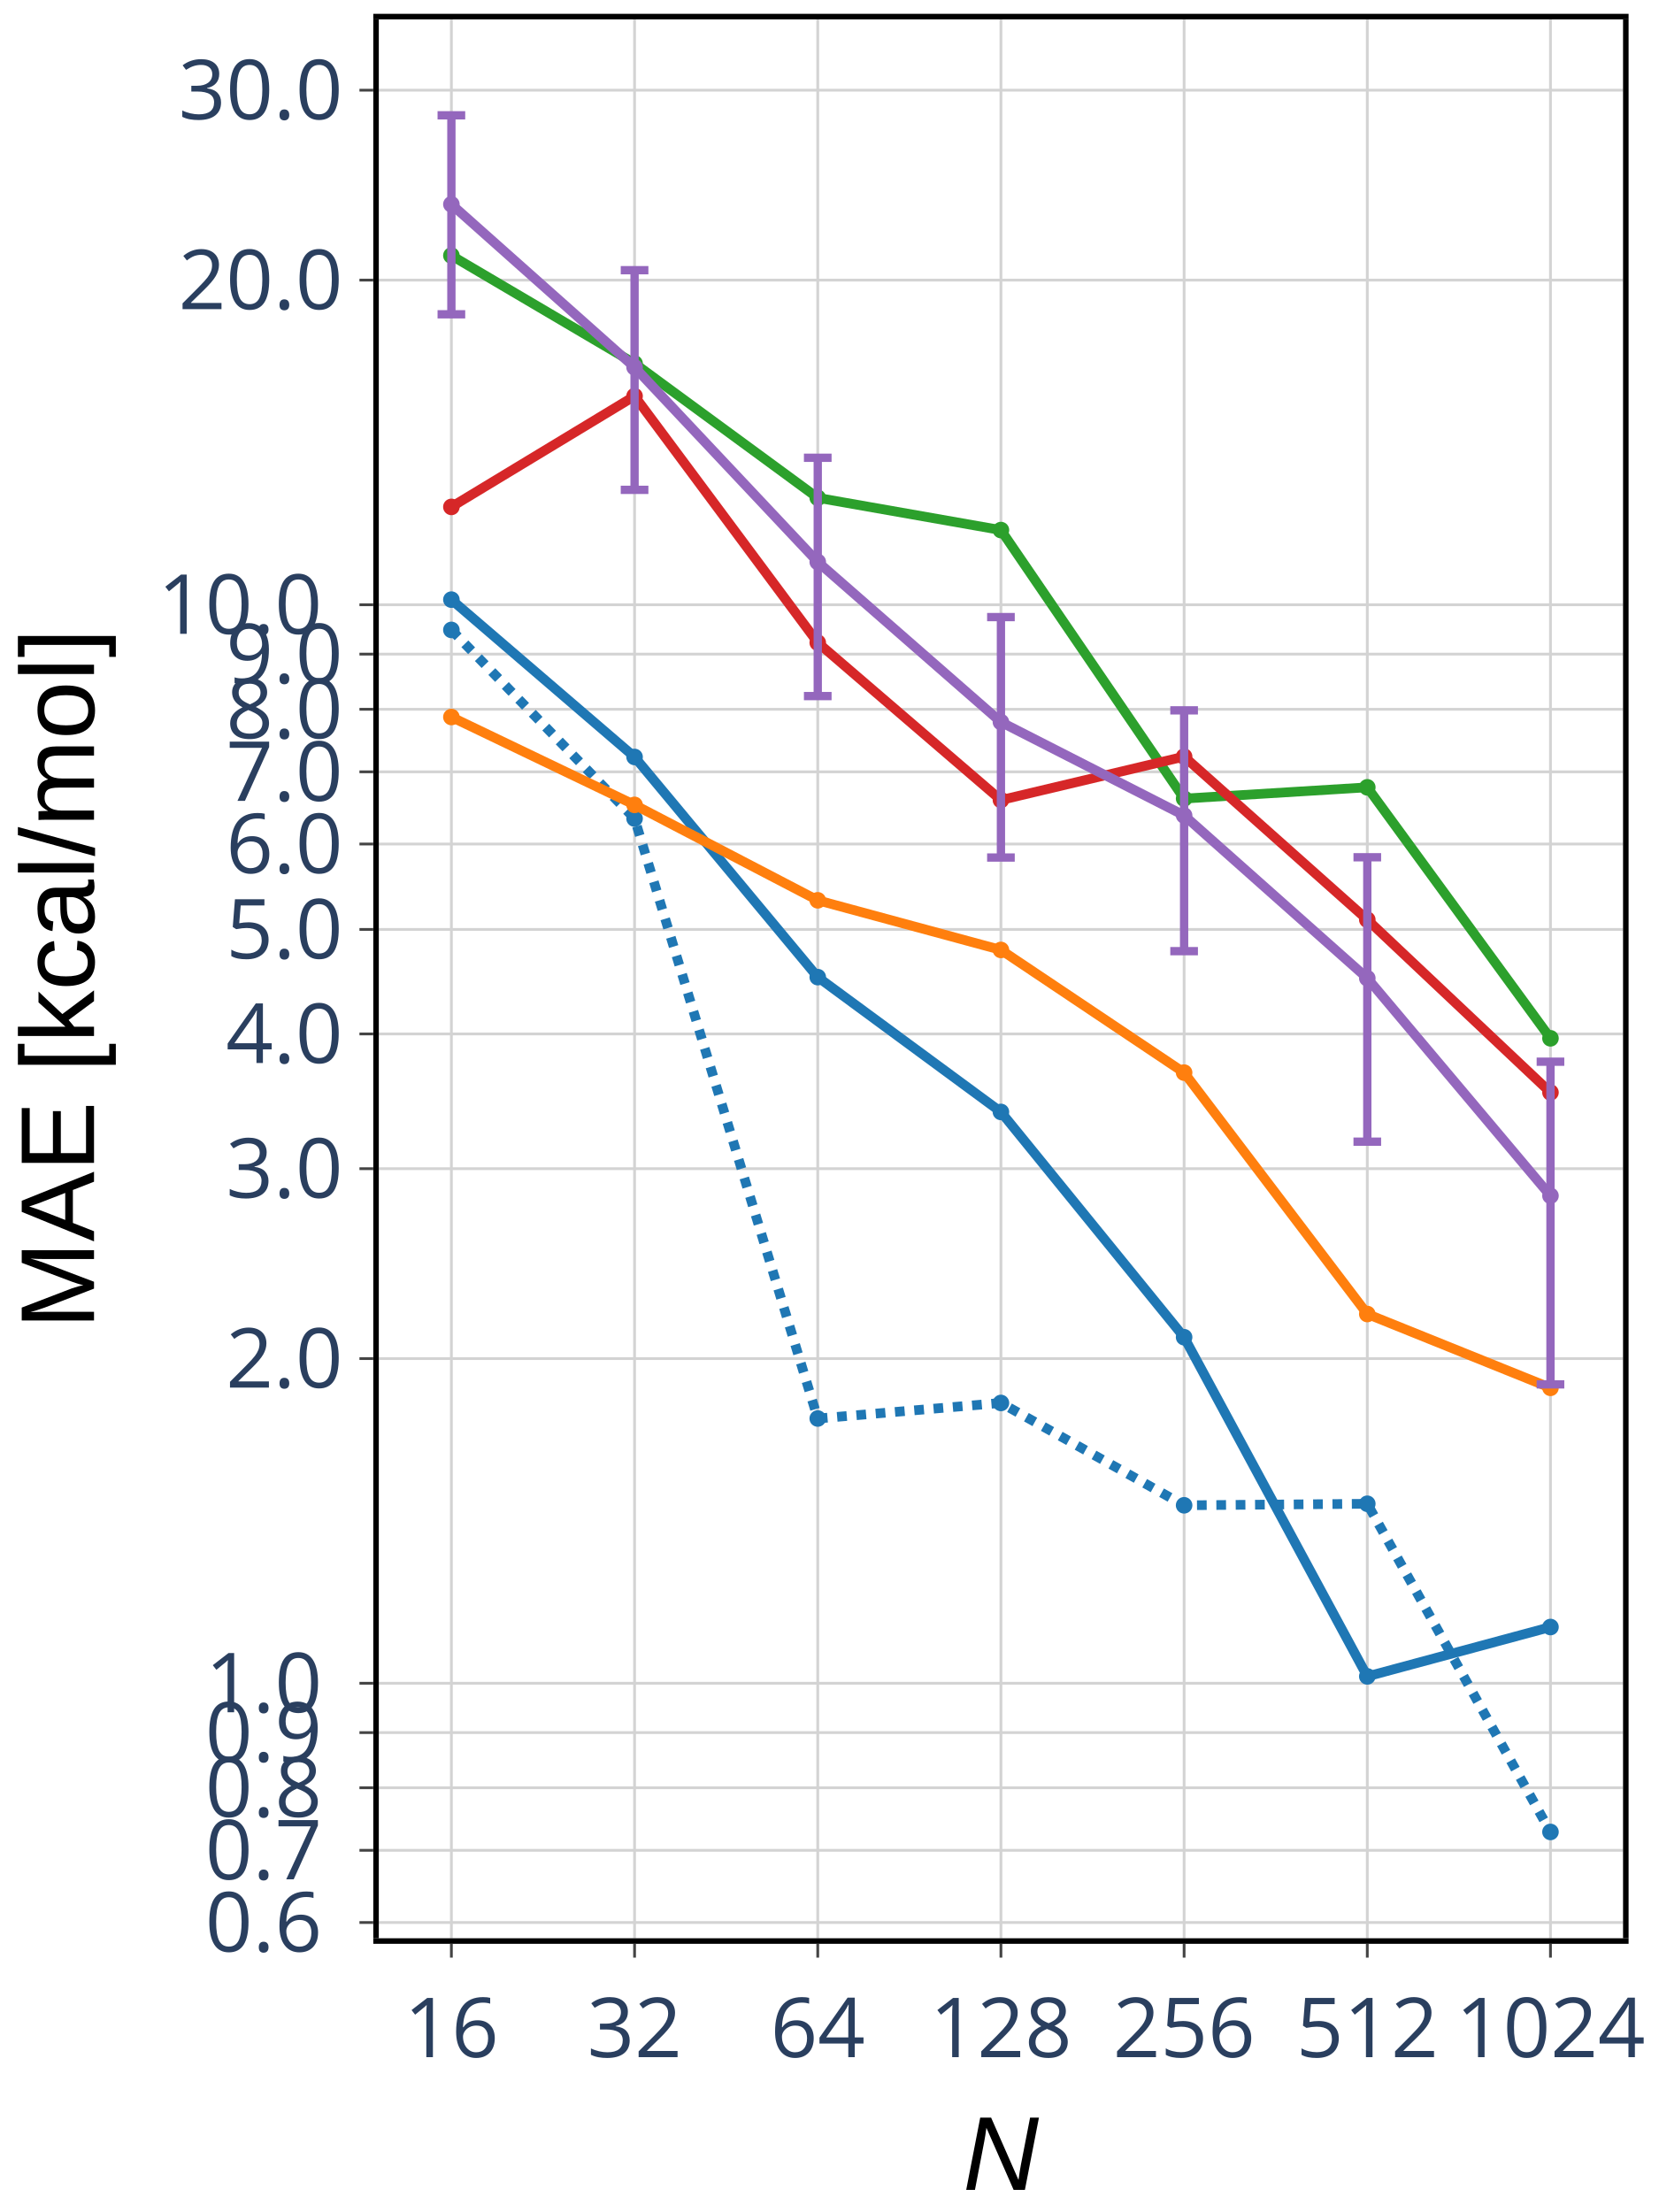
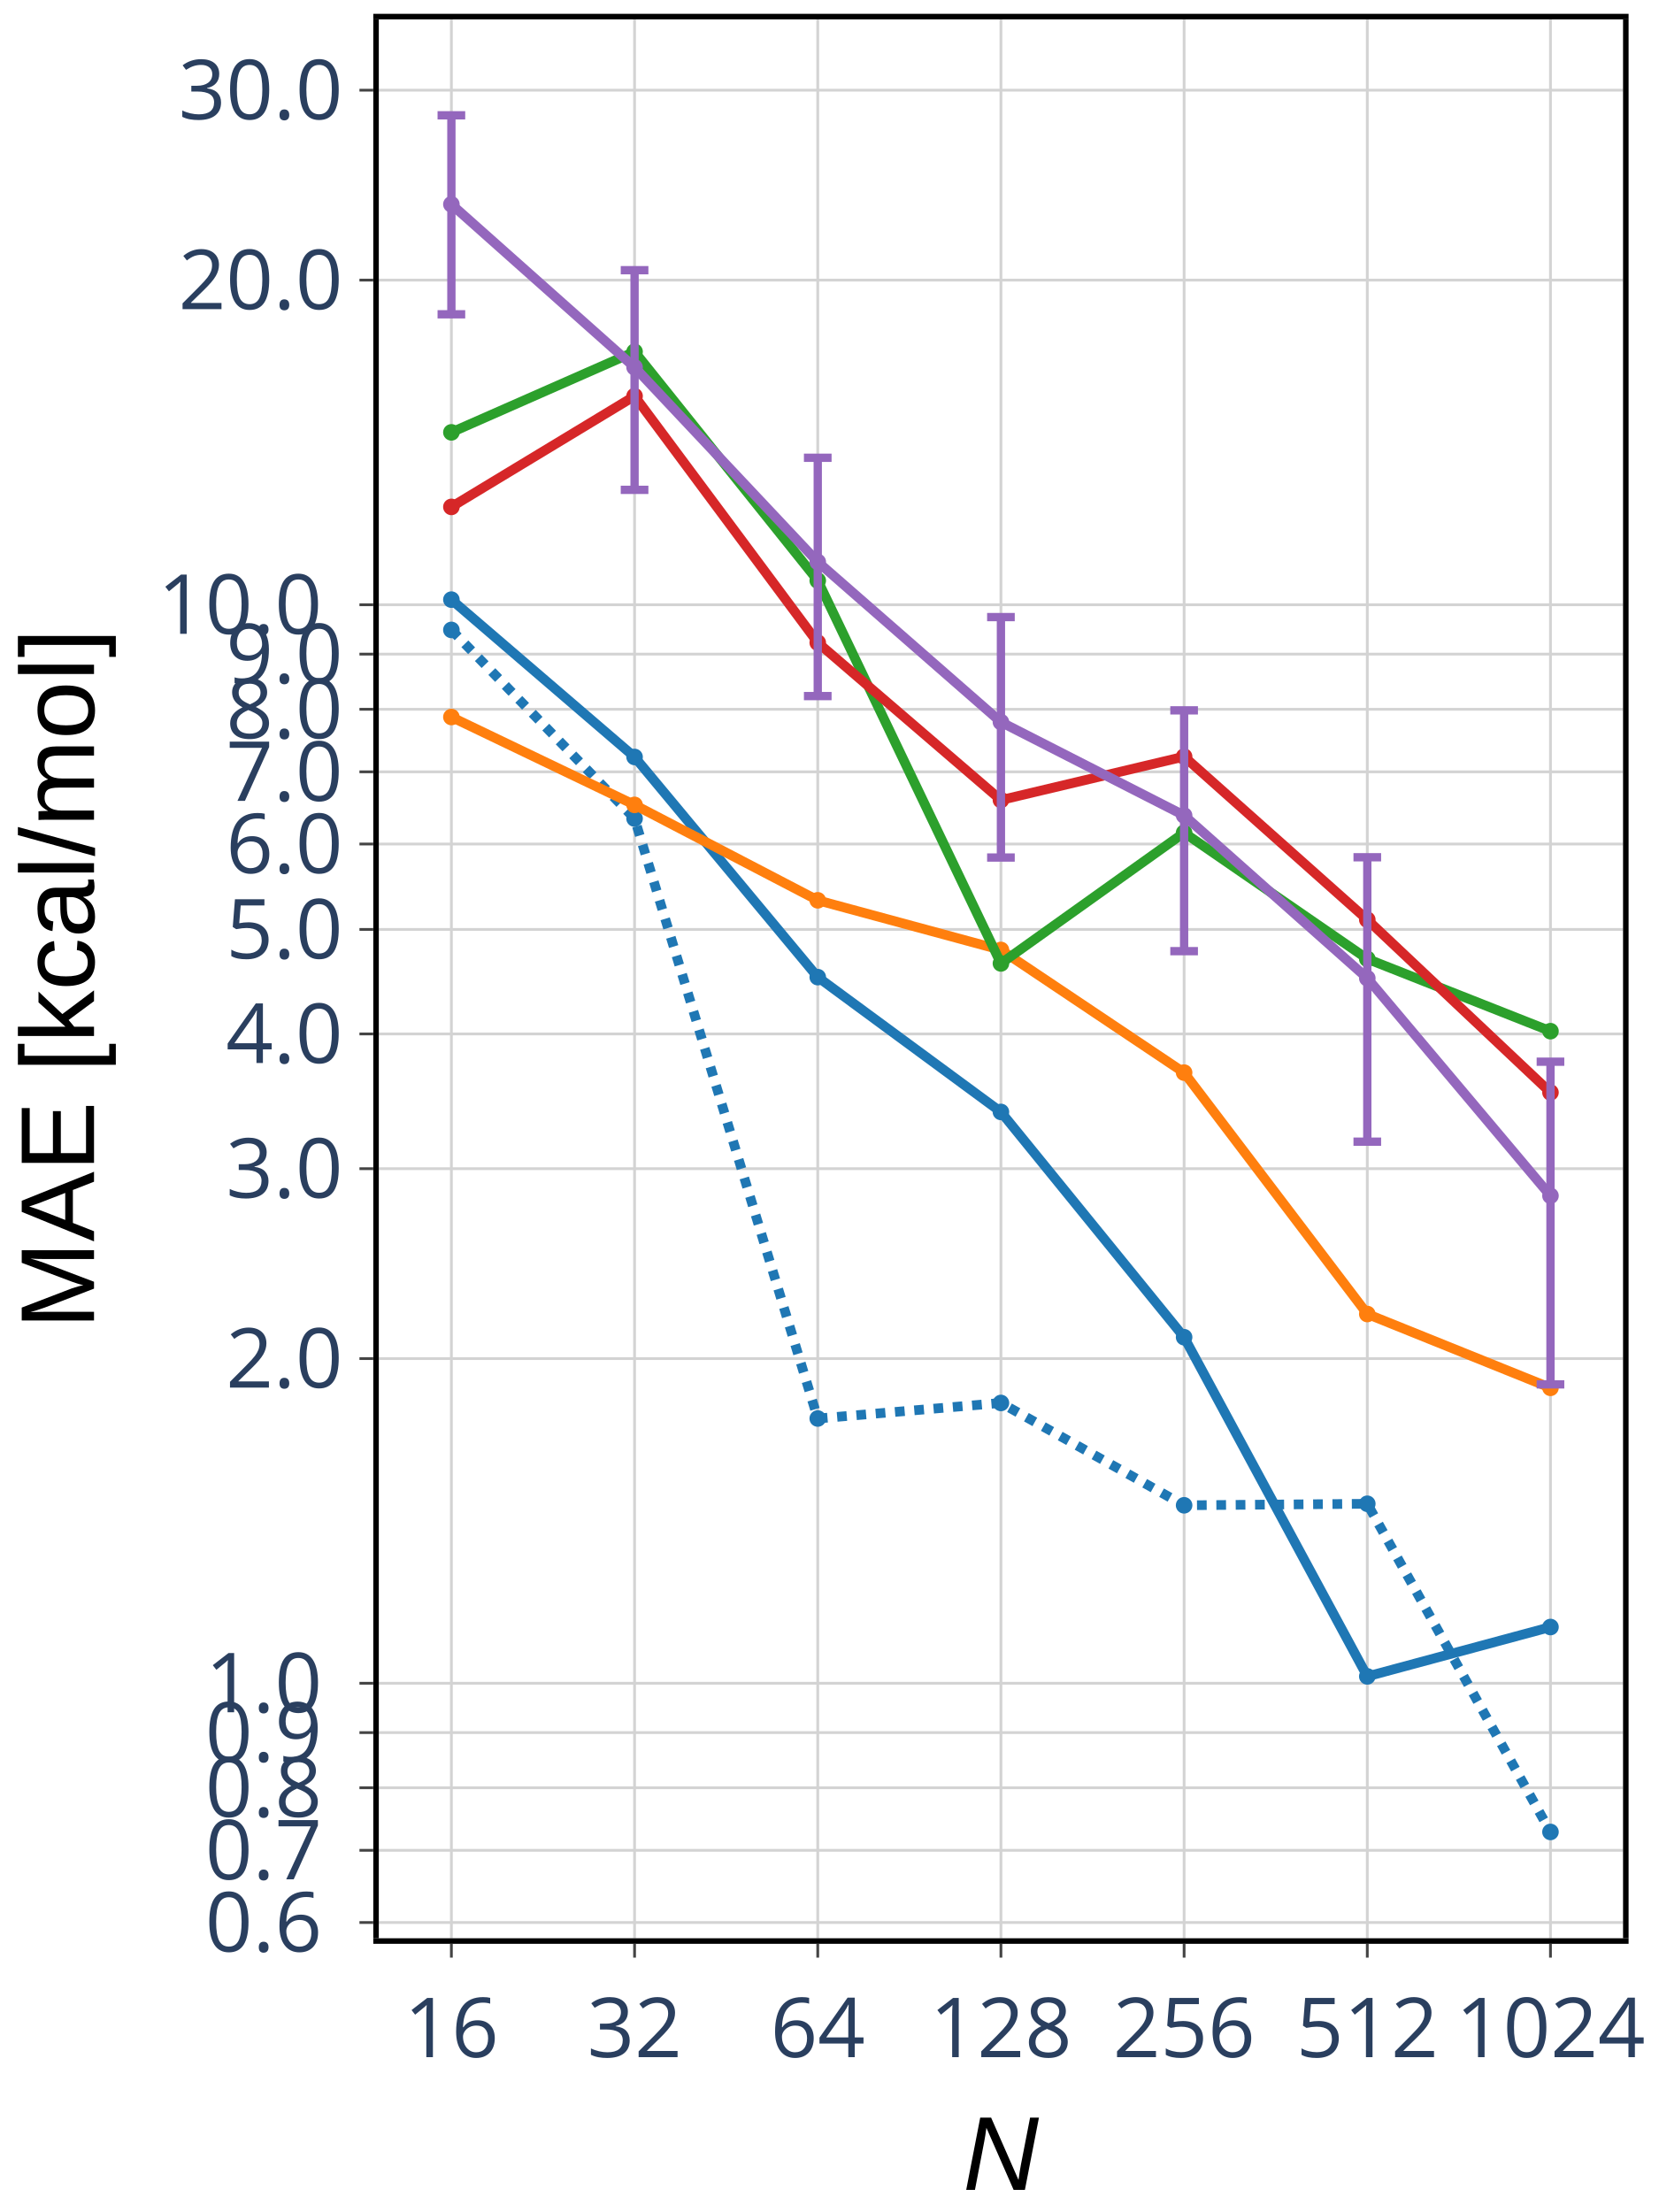
<svg xmlns="http://www.w3.org/2000/svg" class="main-svg" width="600" height="800" style="" viewBox="0 0 600 800">
  <rect x="0" y="0" width="600" height="800" style="fill: rgb(255, 255, 255); fill-opacity: 1;" />
-   <defs id="defs-62448c">
+   <defs id="defs-9148d6">
    <g class="clips">
-       <clipPath id="clip62448cxyplot" class="plotclip">
+       <clipPath id="clip9148d6xyplot" class="plotclip">
        <rect width="450" height="694" />
      </clipPath>
-       <clipPath class="axesclip" id="clip62448cx">
+       <clipPath class="axesclip" id="clip9148d6x">
        <rect x="137" y="0" width="450" height="800" />
      </clipPath>
-       <clipPath class="axesclip" id="clip62448cy">
+       <clipPath class="axesclip" id="clip9148d6y">
        <rect x="0" y="7" width="600" height="694" />
      </clipPath>
-       <clipPath class="axesclip" id="clip62448cxy">
+       <clipPath class="axesclip" id="clip9148d6xy">
        <rect x="137" y="7" width="450" height="694" />
      </clipPath>
    </g>
    <g class="gradients" />
    <g class="patterns" />
  </defs>
  <g class="bglayer" />
  <g class="layer-below">
    <g class="imagelayer" />
    <g class="shapelayer" />
  </g>
  <g class="cartesianlayer">
    <g class="subplot xy">
      <g class="layer-subplot">
        <g class="shapelayer" />
        <g class="imagelayer" />
      </g>
      <g class="minor-gridlayer">
        <g class="x" />
        <g class="y" />
      </g>
      <g class="gridlayer">
        <g class="x">
          <path class="xgrid crisp" transform="translate(163.25,0)" d="M0,7v694" style="stroke: rgb(211, 211, 211); stroke-opacity: 1; stroke-width: 1px;" />
          <path class="xgrid crisp" transform="translate(229.5,0)" d="M0,7v694" style="stroke: rgb(211, 211, 211); stroke-opacity: 1; stroke-width: 1px;" />
          <path class="xgrid crisp" transform="translate(295.75,0)" d="M0,7v694" style="stroke: rgb(211, 211, 211); stroke-opacity: 1; stroke-width: 1px;" />
          <path class="xgrid crisp" transform="translate(362,0)" d="M0,7v694" style="stroke: rgb(211, 211, 211); stroke-opacity: 1; stroke-width: 1px;" />
          <path class="xgrid crisp" transform="translate(428.25,0)" d="M0,7v694" style="stroke: rgb(211, 211, 211); stroke-opacity: 1; stroke-width: 1px;" />
          <path class="xgrid crisp" transform="translate(494.5,0)" d="M0,7v694" style="stroke: rgb(211, 211, 211); stroke-opacity: 1; stroke-width: 1px;" />
          <path class="xgrid crisp" transform="translate(560.75,0)" d="M0,7v694" style="stroke: rgb(211, 211, 211); stroke-opacity: 1; stroke-width: 1px;" />
        </g>
        <g class="y">
          <path class="ygrid crisp" transform="translate(0,695.3)" d="M137,0h450" style="stroke: rgb(211, 211, 211); stroke-opacity: 1; stroke-width: 1px;" />
          <path class="ygrid crisp" transform="translate(0,669.19)" d="M137,0h450" style="stroke: rgb(211, 211, 211); stroke-opacity: 1; stroke-width: 1px;" />
          <path class="ygrid crisp" transform="translate(0,646.57)" d="M137,0h450" style="stroke: rgb(211, 211, 211); stroke-opacity: 1; stroke-width: 1px;" />
          <path class="ygrid crisp" transform="translate(0,626.62)" d="M137,0h450" style="stroke: rgb(211, 211, 211); stroke-opacity: 1; stroke-width: 1px;" />
          <path class="ygrid crisp" transform="translate(0,608.77)" d="M137,0h450" style="stroke: rgb(211, 211, 211); stroke-opacity: 1; stroke-width: 1px;" />
          <path class="ygrid crisp" transform="translate(0,491.35)" d="M137,0h450" style="stroke: rgb(211, 211, 211); stroke-opacity: 1; stroke-width: 1px;" />
          <path class="ygrid crisp" transform="translate(0,422.67)" d="M137,0h450" style="stroke: rgb(211, 211, 211); stroke-opacity: 1; stroke-width: 1px;" />
          <path class="ygrid crisp" transform="translate(0,373.94)" d="M137,0h450" style="stroke: rgb(211, 211, 211); stroke-opacity: 1; stroke-width: 1px;" />
          <path class="ygrid crisp" transform="translate(0,336.14)" d="M137,0h450" style="stroke: rgb(211, 211, 211); stroke-opacity: 1; stroke-width: 1px;" />
          <path class="ygrid crisp" transform="translate(0,305.25)" d="M137,0h450" style="stroke: rgb(211, 211, 211); stroke-opacity: 1; stroke-width: 1px;" />
          <path class="ygrid crisp" transform="translate(0,279.14)" d="M137,0h450" style="stroke: rgb(211, 211, 211); stroke-opacity: 1; stroke-width: 1px;" />
          <path class="ygrid crisp" transform="translate(0,256.52)" d="M137,0h450" style="stroke: rgb(211, 211, 211); stroke-opacity: 1; stroke-width: 1px;" />
          <path class="ygrid crisp" transform="translate(0,236.57)" d="M137,0h450" style="stroke: rgb(211, 211, 211); stroke-opacity: 1; stroke-width: 1px;" />
          <path class="ygrid crisp" transform="translate(0,218.72)" d="M137,0h450" style="stroke: rgb(211, 211, 211); stroke-opacity: 1; stroke-width: 1px;" />
          <path class="ygrid crisp" transform="translate(0,101.31)" d="M137,0h450" style="stroke: rgb(211, 211, 211); stroke-opacity: 1; stroke-width: 1px;" />
          <path class="ygrid crisp" transform="translate(0,32.62)" d="M137,0h450" style="stroke: rgb(211, 211, 211); stroke-opacity: 1; stroke-width: 1px;" />
        </g>
      </g>
      <g class="zerolinelayer" />
      <path class="xlines-below" />
      <path class="ylines-below" />
      <g class="overlines-below" />
      <g class="xaxislayer-below" />
      <g class="yaxislayer-below" />
      <g class="overaxes-below" />
-       <g class="plot" transform="translate(137,7)" clip-path="url(#clip62448cxyplot)">
+       <g class="plot" transform="translate(137,7)" clip-path="url(#clip9148d6xyplot)">
        <g class="scatterlayer mlayer">
-           <g class="trace scatter trace2827f0" style="stroke-miterlimit: 2; opacity: 1;">
+           <g class="trace scatter traceea0119" style="stroke-miterlimit: 2; opacity: 1;">
            <g class="fills" />
            <g class="errorbars" />
            <g class="lines">
              <path class="js-line" d="M26.25,209.87L92.5,266.77L158.75,346.39L225,395.15L291.25,476.62L357.5,599.29L423.75,581.44" style="vector-effect: none; fill: none; stroke: rgb(31, 119, 180); stroke-opacity: 1; stroke-width: 3.5px; opacity: 1;" />
            </g>
            <g class="points">
              <path class="point" transform="translate(26.25,209.87)" d="M3,0A3,3 0 1,1 0,-3A3,3 0 0,1 3,0Z" style="opacity: 1; stroke-width: 0px; fill: rgb(31, 119, 180); fill-opacity: 1;" />
              <path class="point" transform="translate(92.5,266.77)" d="M3,0A3,3 0 1,1 0,-3A3,3 0 0,1 3,0Z" style="opacity: 1; stroke-width: 0px; fill: rgb(31, 119, 180); fill-opacity: 1;" />
              <path class="point" transform="translate(158.75,346.39)" d="M3,0A3,3 0 1,1 0,-3A3,3 0 0,1 3,0Z" style="opacity: 1; stroke-width: 0px; fill: rgb(31, 119, 180); fill-opacity: 1;" />
              <path class="point" transform="translate(225,395.15)" d="M3,0A3,3 0 1,1 0,-3A3,3 0 0,1 3,0Z" style="opacity: 1; stroke-width: 0px; fill: rgb(31, 119, 180); fill-opacity: 1;" />
              <path class="point" transform="translate(291.25,476.62)" d="M3,0A3,3 0 1,1 0,-3A3,3 0 0,1 3,0Z" style="opacity: 1; stroke-width: 0px; fill: rgb(31, 119, 180); fill-opacity: 1;" />
              <path class="point" transform="translate(357.5,599.29)" d="M3,0A3,3 0 1,1 0,-3A3,3 0 0,1 3,0Z" style="opacity: 1; stroke-width: 0px; fill: rgb(31, 119, 180); fill-opacity: 1;" />
              <path class="point" transform="translate(423.75,581.44)" d="M3,0A3,3 0 1,1 0,-3A3,3 0 0,1 3,0Z" style="opacity: 1; stroke-width: 0px; fill: rgb(31, 119, 180); fill-opacity: 1;" />
            </g>
            <g class="text" />
          </g>
-           <g class="trace scatter tracee37754" style="stroke-miterlimit: 2; opacity: 1;">
+           <g class="trace scatter trace0ea5bd" style="stroke-miterlimit: 2; opacity: 1;">
            <g class="fills" />
            <g class="errorbars" />
            <g class="lines">
              <path class="js-line" d="M26.25,220.82L92.5,289.04L158.75,506.02L225,500.4L291.25,537.41L357.5,536.86L423.75,655.55" style="vector-effect: none; fill: none; stroke: rgb(31, 119, 180); stroke-opacity: 1; stroke-dasharray: 3.5px, 3.5px; stroke-width: 3.5px; opacity: 1;" />
            </g>
            <g class="points">
              <path class="point" transform="translate(26.25,220.82)" d="M3,0A3,3 0 1,1 0,-3A3,3 0 0,1 3,0Z" style="opacity: 1; stroke-width: 0px; fill: rgb(31, 119, 180); fill-opacity: 1;" />
              <path class="point" transform="translate(92.5,289.04)" d="M3,0A3,3 0 1,1 0,-3A3,3 0 0,1 3,0Z" style="opacity: 1; stroke-width: 0px; fill: rgb(31, 119, 180); fill-opacity: 1;" />
              <path class="point" transform="translate(158.75,506.02)" d="M3,0A3,3 0 1,1 0,-3A3,3 0 0,1 3,0Z" style="opacity: 1; stroke-width: 0px; fill: rgb(31, 119, 180); fill-opacity: 1;" />
              <path class="point" transform="translate(225,500.4)" d="M3,0A3,3 0 1,1 0,-3A3,3 0 0,1 3,0Z" style="opacity: 1; stroke-width: 0px; fill: rgb(31, 119, 180); fill-opacity: 1;" />
              <path class="point" transform="translate(291.25,537.41)" d="M3,0A3,3 0 1,1 0,-3A3,3 0 0,1 3,0Z" style="opacity: 1; stroke-width: 0px; fill: rgb(31, 119, 180); fill-opacity: 1;" />
              <path class="point" transform="translate(357.5,536.86)" d="M3,0A3,3 0 1,1 0,-3A3,3 0 0,1 3,0Z" style="opacity: 1; stroke-width: 0px; fill: rgb(31, 119, 180); fill-opacity: 1;" />
              <path class="point" transform="translate(423.75,655.55)" d="M3,0A3,3 0 1,1 0,-3A3,3 0 0,1 3,0Z" style="opacity: 1; stroke-width: 0px; fill: rgb(31, 119, 180); fill-opacity: 1;" />
            </g>
            <g class="text" />
          </g>
-           <g class="trace scatter trace0ea471" style="stroke-miterlimit: 2; opacity: 1;">
+           <g class="trace scatter tracea13314" style="stroke-miterlimit: 2; opacity: 1;">
            <g class="fills" />
            <g class="errorbars" />
            <g class="lines">
              <path class="js-line" d="M26.25,252.32L92.5,284.1L158.75,318.61L225,336.56L291.25,380.93L357.5,468.23L423.75,494.93" style="vector-effect: none; fill: none; stroke: rgb(255, 127, 14); stroke-opacity: 1; stroke-width: 3.5px; opacity: 1;" />
            </g>
            <g class="points">
              <path class="point" transform="translate(26.25,252.32)" d="M3,0A3,3 0 1,1 0,-3A3,3 0 0,1 3,0Z" style="opacity: 1; stroke-width: 0px; fill: rgb(255, 127, 14); fill-opacity: 1;" />
              <path class="point" transform="translate(92.5,284.1)" d="M3,0A3,3 0 1,1 0,-3A3,3 0 0,1 3,0Z" style="opacity: 1; stroke-width: 0px; fill: rgb(255, 127, 14); fill-opacity: 1;" />
              <path class="point" transform="translate(158.75,318.61)" d="M3,0A3,3 0 1,1 0,-3A3,3 0 0,1 3,0Z" style="opacity: 1; stroke-width: 0px; fill: rgb(255, 127, 14); fill-opacity: 1;" />
              <path class="point" transform="translate(225,336.56)" d="M3,0A3,3 0 1,1 0,-3A3,3 0 0,1 3,0Z" style="opacity: 1; stroke-width: 0px; fill: rgb(255, 127, 14); fill-opacity: 1;" />
              <path class="point" transform="translate(291.25,380.93)" d="M3,0A3,3 0 1,1 0,-3A3,3 0 0,1 3,0Z" style="opacity: 1; stroke-width: 0px; fill: rgb(255, 127, 14); fill-opacity: 1;" />
              <path class="point" transform="translate(357.5,468.23)" d="M3,0A3,3 0 1,1 0,-3A3,3 0 0,1 3,0Z" style="opacity: 1; stroke-width: 0px; fill: rgb(255, 127, 14); fill-opacity: 1;" />
              <path class="point" transform="translate(423.75,494.93)" d="M3,0A3,3 0 1,1 0,-3A3,3 0 0,1 3,0Z" style="opacity: 1; stroke-width: 0px; fill: rgb(255, 127, 14); fill-opacity: 1;" />
            </g>
            <g class="text" />
          </g>
-           <g class="trace scatter trace74ab7e" style="stroke-miterlimit: 2; opacity: 1;">
-             <g class="fills" />
-             <g class="errorbars" />
-             <g class="lines">
-               <path class="js-line" d="M26.25,85.42L92.5,124.45L158.75,173.05L225,184.71L291.25,281.82L357.5,277.75L423.75,368.52" style="vector-effect: none; fill: none; stroke: rgb(44, 160, 44); stroke-opacity: 1; stroke-width: 3.5px; opacity: 1;" />
-             </g>
-             <g class="points">
-               <path class="point" transform="translate(26.25,85.42)" d="M3,0A3,3 0 1,1 0,-3A3,3 0 0,1 3,0Z" style="opacity: 1; stroke-width: 0px; fill: rgb(44, 160, 44); fill-opacity: 1;" />
-               <path class="point" transform="translate(92.5,124.45)" d="M3,0A3,3 0 1,1 0,-3A3,3 0 0,1 3,0Z" style="opacity: 1; stroke-width: 0px; fill: rgb(44, 160, 44); fill-opacity: 1;" />
-               <path class="point" transform="translate(158.75,173.05)" d="M3,0A3,3 0 1,1 0,-3A3,3 0 0,1 3,0Z" style="opacity: 1; stroke-width: 0px; fill: rgb(44, 160, 44); fill-opacity: 1;" />
-               <path class="point" transform="translate(225,184.71)" d="M3,0A3,3 0 1,1 0,-3A3,3 0 0,1 3,0Z" style="opacity: 1; stroke-width: 0px; fill: rgb(44, 160, 44); fill-opacity: 1;" />
-               <path class="point" transform="translate(291.25,281.82)" d="M3,0A3,3 0 1,1 0,-3A3,3 0 0,1 3,0Z" style="opacity: 1; stroke-width: 0px; fill: rgb(44, 160, 44); fill-opacity: 1;" />
-               <path class="point" transform="translate(357.5,277.75)" d="M3,0A3,3 0 1,1 0,-3A3,3 0 0,1 3,0Z" style="opacity: 1; stroke-width: 0px; fill: rgb(44, 160, 44); fill-opacity: 1;" />
-               <path class="point" transform="translate(423.75,368.52)" d="M3,0A3,3 0 1,1 0,-3A3,3 0 0,1 3,0Z" style="opacity: 1; stroke-width: 0px; fill: rgb(44, 160, 44); fill-opacity: 1;" />
-             </g>
-             <g class="text" />
-           </g>
-           <g class="trace scatter trace3e5d19" style="stroke-miterlimit: 2; opacity: 1;">
+           <g class="trace scatter trace85259a" style="stroke-miterlimit: 2; opacity: 1;">
+             <g class="fills" />
+             <g class="errorbars" />
+             <g class="lines">
+               <path class="js-line" d="M26.25,149.37L92.5,120.2L158.75,202.97L225,341.44L291.25,294.17L357.5,339.79L423.75,365.94" style="vector-effect: none; fill: none; stroke: rgb(44, 160, 44); stroke-opacity: 1; stroke-width: 3.5px; opacity: 1;" />
+             </g>
+             <g class="points">
+               <path class="point" transform="translate(26.25,149.37)" d="M3,0A3,3 0 1,1 0,-3A3,3 0 0,1 3,0Z" style="opacity: 1; stroke-width: 0px; fill: rgb(44, 160, 44); fill-opacity: 1;" />
+               <path class="point" transform="translate(92.5,120.2)" d="M3,0A3,3 0 1,1 0,-3A3,3 0 0,1 3,0Z" style="opacity: 1; stroke-width: 0px; fill: rgb(44, 160, 44); fill-opacity: 1;" />
+               <path class="point" transform="translate(158.75,202.97)" d="M3,0A3,3 0 1,1 0,-3A3,3 0 0,1 3,0Z" style="opacity: 1; stroke-width: 0px; fill: rgb(44, 160, 44); fill-opacity: 1;" />
+               <path class="point" transform="translate(225,341.44)" d="M3,0A3,3 0 1,1 0,-3A3,3 0 0,1 3,0Z" style="opacity: 1; stroke-width: 0px; fill: rgb(44, 160, 44); fill-opacity: 1;" />
+               <path class="point" transform="translate(291.25,294.17)" d="M3,0A3,3 0 1,1 0,-3A3,3 0 0,1 3,0Z" style="opacity: 1; stroke-width: 0px; fill: rgb(44, 160, 44); fill-opacity: 1;" />
+               <path class="point" transform="translate(357.5,339.79)" d="M3,0A3,3 0 1,1 0,-3A3,3 0 0,1 3,0Z" style="opacity: 1; stroke-width: 0px; fill: rgb(44, 160, 44); fill-opacity: 1;" />
+               <path class="point" transform="translate(423.75,365.94)" d="M3,0A3,3 0 1,1 0,-3A3,3 0 0,1 3,0Z" style="opacity: 1; stroke-width: 0px; fill: rgb(44, 160, 44); fill-opacity: 1;" />
+             </g>
+             <g class="text" />
+           </g>
+           <g class="trace scatter traceead8a2" style="stroke-miterlimit: 2; opacity: 1;">
            <g class="fills" />
            <g class="errorbars" />
            <g class="lines">
              <path class="js-line" d="M26.25,176.33L92.5,136.25L158.75,225.42L225,282.35L291.25,266.63L357.5,325.62L423.75,388.1" style="vector-effect: none; fill: none; stroke: rgb(214, 39, 40); stroke-opacity: 1; stroke-width: 3.5px; opacity: 1;" />
            </g>
            <g class="points">
              <path class="point" transform="translate(26.25,176.33)" d="M3,0A3,3 0 1,1 0,-3A3,3 0 0,1 3,0Z" style="opacity: 1; stroke-width: 0px; fill: rgb(214, 39, 40); fill-opacity: 1;" />
              <path class="point" transform="translate(92.5,136.25)" d="M3,0A3,3 0 1,1 0,-3A3,3 0 0,1 3,0Z" style="opacity: 1; stroke-width: 0px; fill: rgb(214, 39, 40); fill-opacity: 1;" />
              <path class="point" transform="translate(158.75,225.42)" d="M3,0A3,3 0 1,1 0,-3A3,3 0 0,1 3,0Z" style="opacity: 1; stroke-width: 0px; fill: rgb(214, 39, 40); fill-opacity: 1;" />
              <path class="point" transform="translate(225,282.35)" d="M3,0A3,3 0 1,1 0,-3A3,3 0 0,1 3,0Z" style="opacity: 1; stroke-width: 0px; fill: rgb(214, 39, 40); fill-opacity: 1;" />
              <path class="point" transform="translate(291.25,266.63)" d="M3,0A3,3 0 1,1 0,-3A3,3 0 0,1 3,0Z" style="opacity: 1; stroke-width: 0px; fill: rgb(214, 39, 40); fill-opacity: 1;" />
              <path class="point" transform="translate(357.5,325.62)" d="M3,0A3,3 0 1,1 0,-3A3,3 0 0,1 3,0Z" style="opacity: 1; stroke-width: 0px; fill: rgb(214, 39, 40); fill-opacity: 1;" />
              <path class="point" transform="translate(423.75,388.1)" d="M3,0A3,3 0 1,1 0,-3A3,3 0 0,1 3,0Z" style="opacity: 1; stroke-width: 0px; fill: rgb(214, 39, 40); fill-opacity: 1;" />
            </g>
            <g class="text" />
          </g>
-           <g class="trace scatter trace8dda3d" style="stroke-miterlimit: 2; opacity: 1;">
+           <g class="trace scatter trace74b901" style="stroke-miterlimit: 2; opacity: 1;">
            <g class="fills" />
            <g class="errorbars">
              <g class="errorbar" style="opacity: 1;">
                <path class="yerror" d="M21.25,34.7h10m-5,0V106.67m-5,0h10" style="vector-effect: none; stroke-width: 3px; stroke: rgb(148, 103, 189); stroke-opacity: 1;" />
              </g>
              <g class="errorbar" style="opacity: 1;">
                <path class="yerror" d="M87.5,90.72h10m-5,0V170.16m-5,0h10" style="vector-effect: none; stroke-width: 3px; stroke: rgb(148, 103, 189); stroke-opacity: 1;" />
              </g>
              <g class="errorbar" style="opacity: 1;">
                <path class="yerror" d="M153.75,158.56h10m-5,0V244.75m-5,0h10" style="vector-effect: none; stroke-width: 3px; stroke: rgb(148, 103, 189); stroke-opacity: 1;" />
              </g>
              <g class="errorbar" style="opacity: 1;">
                <path class="yerror" d="M220,216.18h10m-5,0V303.14m-5,0h10" style="vector-effect: none; stroke-width: 3px; stroke: rgb(148, 103, 189); stroke-opacity: 1;" />
              </g>
              <g class="errorbar" style="opacity: 1;">
                <path class="yerror" d="M286.25,249.91h10m-5,0V337m-5,0h10" style="vector-effect: none; stroke-width: 3px; stroke: rgb(148, 103, 189); stroke-opacity: 1;" />
              </g>
              <g class="errorbar" style="opacity: 1;">
                <path class="yerror" d="M352.5,303.04h10m-5,0V405.9m-5,0h10" style="vector-effect: none; stroke-width: 3px; stroke: rgb(148, 103, 189); stroke-opacity: 1;" />
              </g>
              <g class="errorbar" style="opacity: 1;">
                <path class="yerror" d="M418.75,376.98h10m-5,0V493.68m-5,0h10" style="vector-effect: none; stroke-width: 3px; stroke: rgb(148, 103, 189); stroke-opacity: 1;" />
              </g>
            </g>
            <g class="lines">
              <path class="js-line" d="M26.25,66.89L92.5,125.83L158.75,196.23L225,254.14L291.25,287.92L357.5,346.78L423.75,425.47" style="vector-effect: none; fill: none; stroke: rgb(148, 103, 189); stroke-opacity: 1; stroke-width: 3.5px; opacity: 1;" />
            </g>
            <g class="points">
              <path class="point" transform="translate(26.25,66.89)" d="M3,0A3,3 0 1,1 0,-3A3,3 0 0,1 3,0Z" style="opacity: 1; stroke-width: 0px; fill: rgb(148, 103, 189); fill-opacity: 1;" />
              <path class="point" transform="translate(92.5,125.83)" d="M3,0A3,3 0 1,1 0,-3A3,3 0 0,1 3,0Z" style="opacity: 1; stroke-width: 0px; fill: rgb(148, 103, 189); fill-opacity: 1;" />
              <path class="point" transform="translate(158.75,196.23)" d="M3,0A3,3 0 1,1 0,-3A3,3 0 0,1 3,0Z" style="opacity: 1; stroke-width: 0px; fill: rgb(148, 103, 189); fill-opacity: 1;" />
              <path class="point" transform="translate(225,254.14)" d="M3,0A3,3 0 1,1 0,-3A3,3 0 0,1 3,0Z" style="opacity: 1; stroke-width: 0px; fill: rgb(148, 103, 189); fill-opacity: 1;" />
              <path class="point" transform="translate(291.25,287.92)" d="M3,0A3,3 0 1,1 0,-3A3,3 0 0,1 3,0Z" style="opacity: 1; stroke-width: 0px; fill: rgb(148, 103, 189); fill-opacity: 1;" />
              <path class="point" transform="translate(357.5,346.78)" d="M3,0A3,3 0 1,1 0,-3A3,3 0 0,1 3,0Z" style="opacity: 1; stroke-width: 0px; fill: rgb(148, 103, 189); fill-opacity: 1;" />
              <path class="point" transform="translate(423.75,425.47)" d="M3,0A3,3 0 1,1 0,-3A3,3 0 0,1 3,0Z" style="opacity: 1; stroke-width: 0px; fill: rgb(148, 103, 189); fill-opacity: 1;" />
            </g>
            <g class="text" />
          </g>
        </g>
      </g>
      <g class="overplot" />
      <path class="xlines-above crisp" d="M135,702H589M135,6H589" style="fill: none; stroke-width: 2px; stroke: rgb(0, 0, 0); stroke-opacity: 1;" />
      <path class="ylines-above crisp" d="M136,7V701M588,7V701" style="fill: none; stroke-width: 2px; stroke: rgb(0, 0, 0); stroke-opacity: 1;" />
      <g class="overlines-above" />
      <g class="xaxislayer-above">
        <path class="xtick ticks crisp" d="M0,703v5" transform="translate(163.25,0)" style="stroke: rgb(68, 68, 68); stroke-opacity: 1; stroke-width: 1px;" />
        <path class="xtick ticks crisp" d="M0,703v5" transform="translate(229.5,0)" style="stroke: rgb(68, 68, 68); stroke-opacity: 1; stroke-width: 1px;" />
        <path class="xtick ticks crisp" d="M0,703v5" transform="translate(295.75,0)" style="stroke: rgb(68, 68, 68); stroke-opacity: 1; stroke-width: 1px;" />
        <path class="xtick ticks crisp" d="M0,703v5" transform="translate(362,0)" style="stroke: rgb(68, 68, 68); stroke-opacity: 1; stroke-width: 1px;" />
        <path class="xtick ticks crisp" d="M0,703v5" transform="translate(428.25,0)" style="stroke: rgb(68, 68, 68); stroke-opacity: 1; stroke-width: 1px;" />
        <path class="xtick ticks crisp" d="M0,703v5" transform="translate(494.5,0)" style="stroke: rgb(68, 68, 68); stroke-opacity: 1; stroke-width: 1px;" />
        <path class="xtick ticks crisp" d="M0,703v5" transform="translate(560.75,0)" style="stroke: rgb(68, 68, 68); stroke-opacity: 1; stroke-width: 1px;" />
        <g class="xtick">
          <text text-anchor="middle" x="0" y="744" transform="translate(163.25,0)" style="font-family: 'Open Sans', verdana, arial, sans-serif; font-size: 30px; fill: rgb(42, 63, 95); fill-opacity: 1; white-space: pre; opacity: 1;">16</text>
        </g>
        <g class="xtick">
          <text text-anchor="middle" x="0" y="744" style="font-family: 'Open Sans', verdana, arial, sans-serif; font-size: 30px; fill: rgb(42, 63, 95); fill-opacity: 1; white-space: pre; opacity: 1;" transform="translate(229.5,0)">32</text>
        </g>
        <g class="xtick">
          <text text-anchor="middle" x="0" y="744" style="font-family: 'Open Sans', verdana, arial, sans-serif; font-size: 30px; fill: rgb(42, 63, 95); fill-opacity: 1; white-space: pre; opacity: 1;" transform="translate(295.75,0)">64</text>
        </g>
        <g class="xtick">
          <text text-anchor="middle" x="0" y="744" style="font-family: 'Open Sans', verdana, arial, sans-serif; font-size: 30px; fill: rgb(42, 63, 95); fill-opacity: 1; white-space: pre; opacity: 1;" transform="translate(362,0)">128</text>
        </g>
        <g class="xtick">
          <text text-anchor="middle" x="0" y="744" style="font-family: 'Open Sans', verdana, arial, sans-serif; font-size: 30px; fill: rgb(42, 63, 95); fill-opacity: 1; white-space: pre; opacity: 1;" transform="translate(428.25,0)">256</text>
        </g>
        <g class="xtick">
          <text text-anchor="middle" x="0" y="744" style="font-family: 'Open Sans', verdana, arial, sans-serif; font-size: 30px; fill: rgb(42, 63, 95); fill-opacity: 1; white-space: pre; opacity: 1;" transform="translate(494.5,0)">512</text>
        </g>
        <g class="xtick">
          <text text-anchor="middle" x="0" y="744" style="font-family: 'Open Sans', verdana, arial, sans-serif; font-size: 30px; fill: rgb(42, 63, 95); fill-opacity: 1; white-space: pre; opacity: 1;" transform="translate(560.75,0)">1024</text>
        </g>
      </g>
      <g class="yaxislayer-above">
        <path class="ytick ticks crisp" d="M135,0h-5" transform="translate(0,695.3)" style="stroke: rgb(68, 68, 68); stroke-opacity: 1; stroke-width: 1px;" />
        <path class="ytick ticks crisp" d="M135,0h-5" transform="translate(0,669.19)" style="stroke: rgb(68, 68, 68); stroke-opacity: 1; stroke-width: 1px;" />
        <path class="ytick ticks crisp" d="M135,0h-5" transform="translate(0,646.57)" style="stroke: rgb(68, 68, 68); stroke-opacity: 1; stroke-width: 1px;" />
        <path class="ytick ticks crisp" d="M135,0h-5" transform="translate(0,626.62)" style="stroke: rgb(68, 68, 68); stroke-opacity: 1; stroke-width: 1px;" />
        <path class="ytick ticks crisp" d="M135,0h-5" transform="translate(0,608.77)" style="stroke: rgb(68, 68, 68); stroke-opacity: 1; stroke-width: 1px;" />
        <path class="ytick ticks crisp" d="M135,0h-5" transform="translate(0,491.35)" style="stroke: rgb(68, 68, 68); stroke-opacity: 1; stroke-width: 1px;" />
        <path class="ytick ticks crisp" d="M135,0h-5" transform="translate(0,422.67)" style="stroke: rgb(68, 68, 68); stroke-opacity: 1; stroke-width: 1px;" />
        <path class="ytick ticks crisp" d="M135,0h-5" transform="translate(0,373.94)" style="stroke: rgb(68, 68, 68); stroke-opacity: 1; stroke-width: 1px;" />
        <path class="ytick ticks crisp" d="M135,0h-5" transform="translate(0,336.14)" style="stroke: rgb(68, 68, 68); stroke-opacity: 1; stroke-width: 1px;" />
        <path class="ytick ticks crisp" d="M135,0h-5" transform="translate(0,305.25)" style="stroke: rgb(68, 68, 68); stroke-opacity: 1; stroke-width: 1px;" />
        <path class="ytick ticks crisp" d="M135,0h-5" transform="translate(0,279.14)" style="stroke: rgb(68, 68, 68); stroke-opacity: 1; stroke-width: 1px;" />
        <path class="ytick ticks crisp" d="M135,0h-5" transform="translate(0,256.52)" style="stroke: rgb(68, 68, 68); stroke-opacity: 1; stroke-width: 1px;" />
        <path class="ytick ticks crisp" d="M135,0h-5" transform="translate(0,236.57)" style="stroke: rgb(68, 68, 68); stroke-opacity: 1; stroke-width: 1px;" />
        <path class="ytick ticks crisp" d="M135,0h-5" transform="translate(0,218.72)" style="stroke: rgb(68, 68, 68); stroke-opacity: 1; stroke-width: 1px;" />
        <path class="ytick ticks crisp" d="M135,0h-5" transform="translate(0,101.31)" style="stroke: rgb(68, 68, 68); stroke-opacity: 1; stroke-width: 1px;" />
        <path class="ytick ticks crisp" d="M135,0h-5" transform="translate(0,32.62)" style="stroke: rgb(68, 68, 68); stroke-opacity: 1; stroke-width: 1px;" />
        <g class="ytick">
          <text text-anchor="end" x="116.5" y="10.5" transform="translate(0,695.3)" style="font-family: 'Open Sans', verdana, arial, sans-serif; font-size: 30px; fill: rgb(42, 63, 95); fill-opacity: 1; white-space: pre; opacity: 1;">0.6</text>
        </g>
        <g class="ytick">
          <text text-anchor="end" x="116.5" y="10.5" style="font-family: 'Open Sans', verdana, arial, sans-serif; font-size: 30px; fill: rgb(42, 63, 95); fill-opacity: 1; white-space: pre; opacity: 1;" transform="translate(0,669.19)">0.7</text>
        </g>
        <g class="ytick">
          <text text-anchor="end" x="116.5" y="10.5" style="font-family: 'Open Sans', verdana, arial, sans-serif; font-size: 30px; fill: rgb(42, 63, 95); fill-opacity: 1; white-space: pre; opacity: 1;" transform="translate(0,646.57)">0.8</text>
        </g>
        <g class="ytick">
          <text text-anchor="end" x="116.5" y="10.5" style="font-family: 'Open Sans', verdana, arial, sans-serif; font-size: 30px; fill: rgb(42, 63, 95); fill-opacity: 1; white-space: pre; opacity: 1;" transform="translate(0,626.62)">0.9</text>
        </g>
        <g class="ytick">
          <text text-anchor="end" x="116.5" y="10.5" style="font-family: 'Open Sans', verdana, arial, sans-serif; font-size: 30px; fill: rgb(42, 63, 95); fill-opacity: 1; white-space: pre; opacity: 1;" transform="translate(0,608.77)">1.0</text>
        </g>
        <g class="ytick">
          <text text-anchor="end" x="124" y="10.5" style="font-family: 'Open Sans', verdana, arial, sans-serif; font-size: 30px; fill: rgb(42, 63, 95); fill-opacity: 1; white-space: pre; opacity: 1;" transform="translate(0,491.35)">2.0</text>
        </g>
        <g class="ytick">
          <text text-anchor="end" x="124" y="10.5" style="font-family: 'Open Sans', verdana, arial, sans-serif; font-size: 30px; fill: rgb(42, 63, 95); fill-opacity: 1; white-space: pre; opacity: 1;" transform="translate(0,422.67)">3.0</text>
        </g>
        <g class="ytick">
          <text text-anchor="end" x="124" y="10.5" style="font-family: 'Open Sans', verdana, arial, sans-serif; font-size: 30px; fill: rgb(42, 63, 95); fill-opacity: 1; white-space: pre; opacity: 1;" transform="translate(0,373.94)">4.0</text>
        </g>
        <g class="ytick">
          <text text-anchor="end" x="124" y="10.5" style="font-family: 'Open Sans', verdana, arial, sans-serif; font-size: 30px; fill: rgb(42, 63, 95); fill-opacity: 1; white-space: pre; opacity: 1;" transform="translate(0,336.14)">5.0</text>
        </g>
        <g class="ytick">
          <text text-anchor="end" x="124" y="10.5" style="font-family: 'Open Sans', verdana, arial, sans-serif; font-size: 30px; fill: rgb(42, 63, 95); fill-opacity: 1; white-space: pre; opacity: 1;" transform="translate(0,305.25)">6.0</text>
        </g>
        <g class="ytick">
          <text text-anchor="end" x="124" y="10.5" style="font-family: 'Open Sans', verdana, arial, sans-serif; font-size: 30px; fill: rgb(42, 63, 95); fill-opacity: 1; white-space: pre; opacity: 1;" transform="translate(0,279.14)">7.0</text>
        </g>
        <g class="ytick">
          <text text-anchor="end" x="124" y="10.5" style="font-family: 'Open Sans', verdana, arial, sans-serif; font-size: 30px; fill: rgb(42, 63, 95); fill-opacity: 1; white-space: pre; opacity: 1;" transform="translate(0,256.52)">8.0</text>
        </g>
        <g class="ytick">
          <text text-anchor="end" x="124" y="10.5" style="font-family: 'Open Sans', verdana, arial, sans-serif; font-size: 30px; fill: rgb(42, 63, 95); fill-opacity: 1; white-space: pre; opacity: 1;" transform="translate(0,236.57)">9.0</text>
        </g>
        <g class="ytick">
          <text text-anchor="end" x="116.5" y="10.5" style="font-family: 'Open Sans', verdana, arial, sans-serif; font-size: 30px; fill: rgb(42, 63, 95); fill-opacity: 1; white-space: pre; opacity: 1;" transform="translate(0,218.72)">10.0</text>
        </g>
        <g class="ytick">
          <text text-anchor="end" x="124" y="10.5" style="font-family: 'Open Sans', verdana, arial, sans-serif; font-size: 30px; fill: rgb(42, 63, 95); fill-opacity: 1; white-space: pre; opacity: 1;" transform="translate(0,101.31)">20.0</text>
        </g>
        <g class="ytick">
          <text text-anchor="end" x="124" y="10.5" style="font-family: 'Open Sans', verdana, arial, sans-serif; font-size: 30px; fill: rgb(42, 63, 95); fill-opacity: 1; white-space: pre; opacity: 1;" transform="translate(0,32.62)">30.0</text>
        </g>
      </g>
      <g class="overaxes-above" />
    </g>
  </g>
  <g class="polarlayer" />
  <g class="smithlayer" />
  <g class="ternarylayer" />
  <g class="geolayer" />
  <g class="funnelarealayer" />
  <g class="pielayer" />
  <g class="iciclelayer" />
  <g class="treemaplayer" />
  <g class="sunburstlayer" />
  <g class="glimages" />
-   <defs id="topdefs-62448c">
+   <defs id="topdefs-9148d6">
    <g class="clips" />
  </defs>
  <g class="layer-above">
    <g class="imagelayer" />
    <g class="shapelayer" />
  </g>
  <g class="infolayer">
    <g class="g-gtitle" />
    <g class="g-xtitle" transform="translate(0,-1.6)">
      <text class="xtitle" x="362" y="793.6" text-anchor="middle" style="font-family: Arial, bold; font-size: 38px; fill: rgb(0, 0, 0); opacity: 1; font-weight: normal; white-space: pre;">
        <tspan style="font-style:italic">N</tspan>
      </text>
    </g>
    <g class="g-ytitle" transform="translate(27.55273,0)">
      <text class="ytitle" transform="rotate(-90,6.446875,354)" x="6.447" y="354" text-anchor="middle" style="font-family: Arial, bold; font-size: 38px; fill: rgb(0, 0, 0); opacity: 1; font-weight: normal; white-space: pre;">MAE [kcal/mol]</text>
    </g>
  </g>
</svg>
